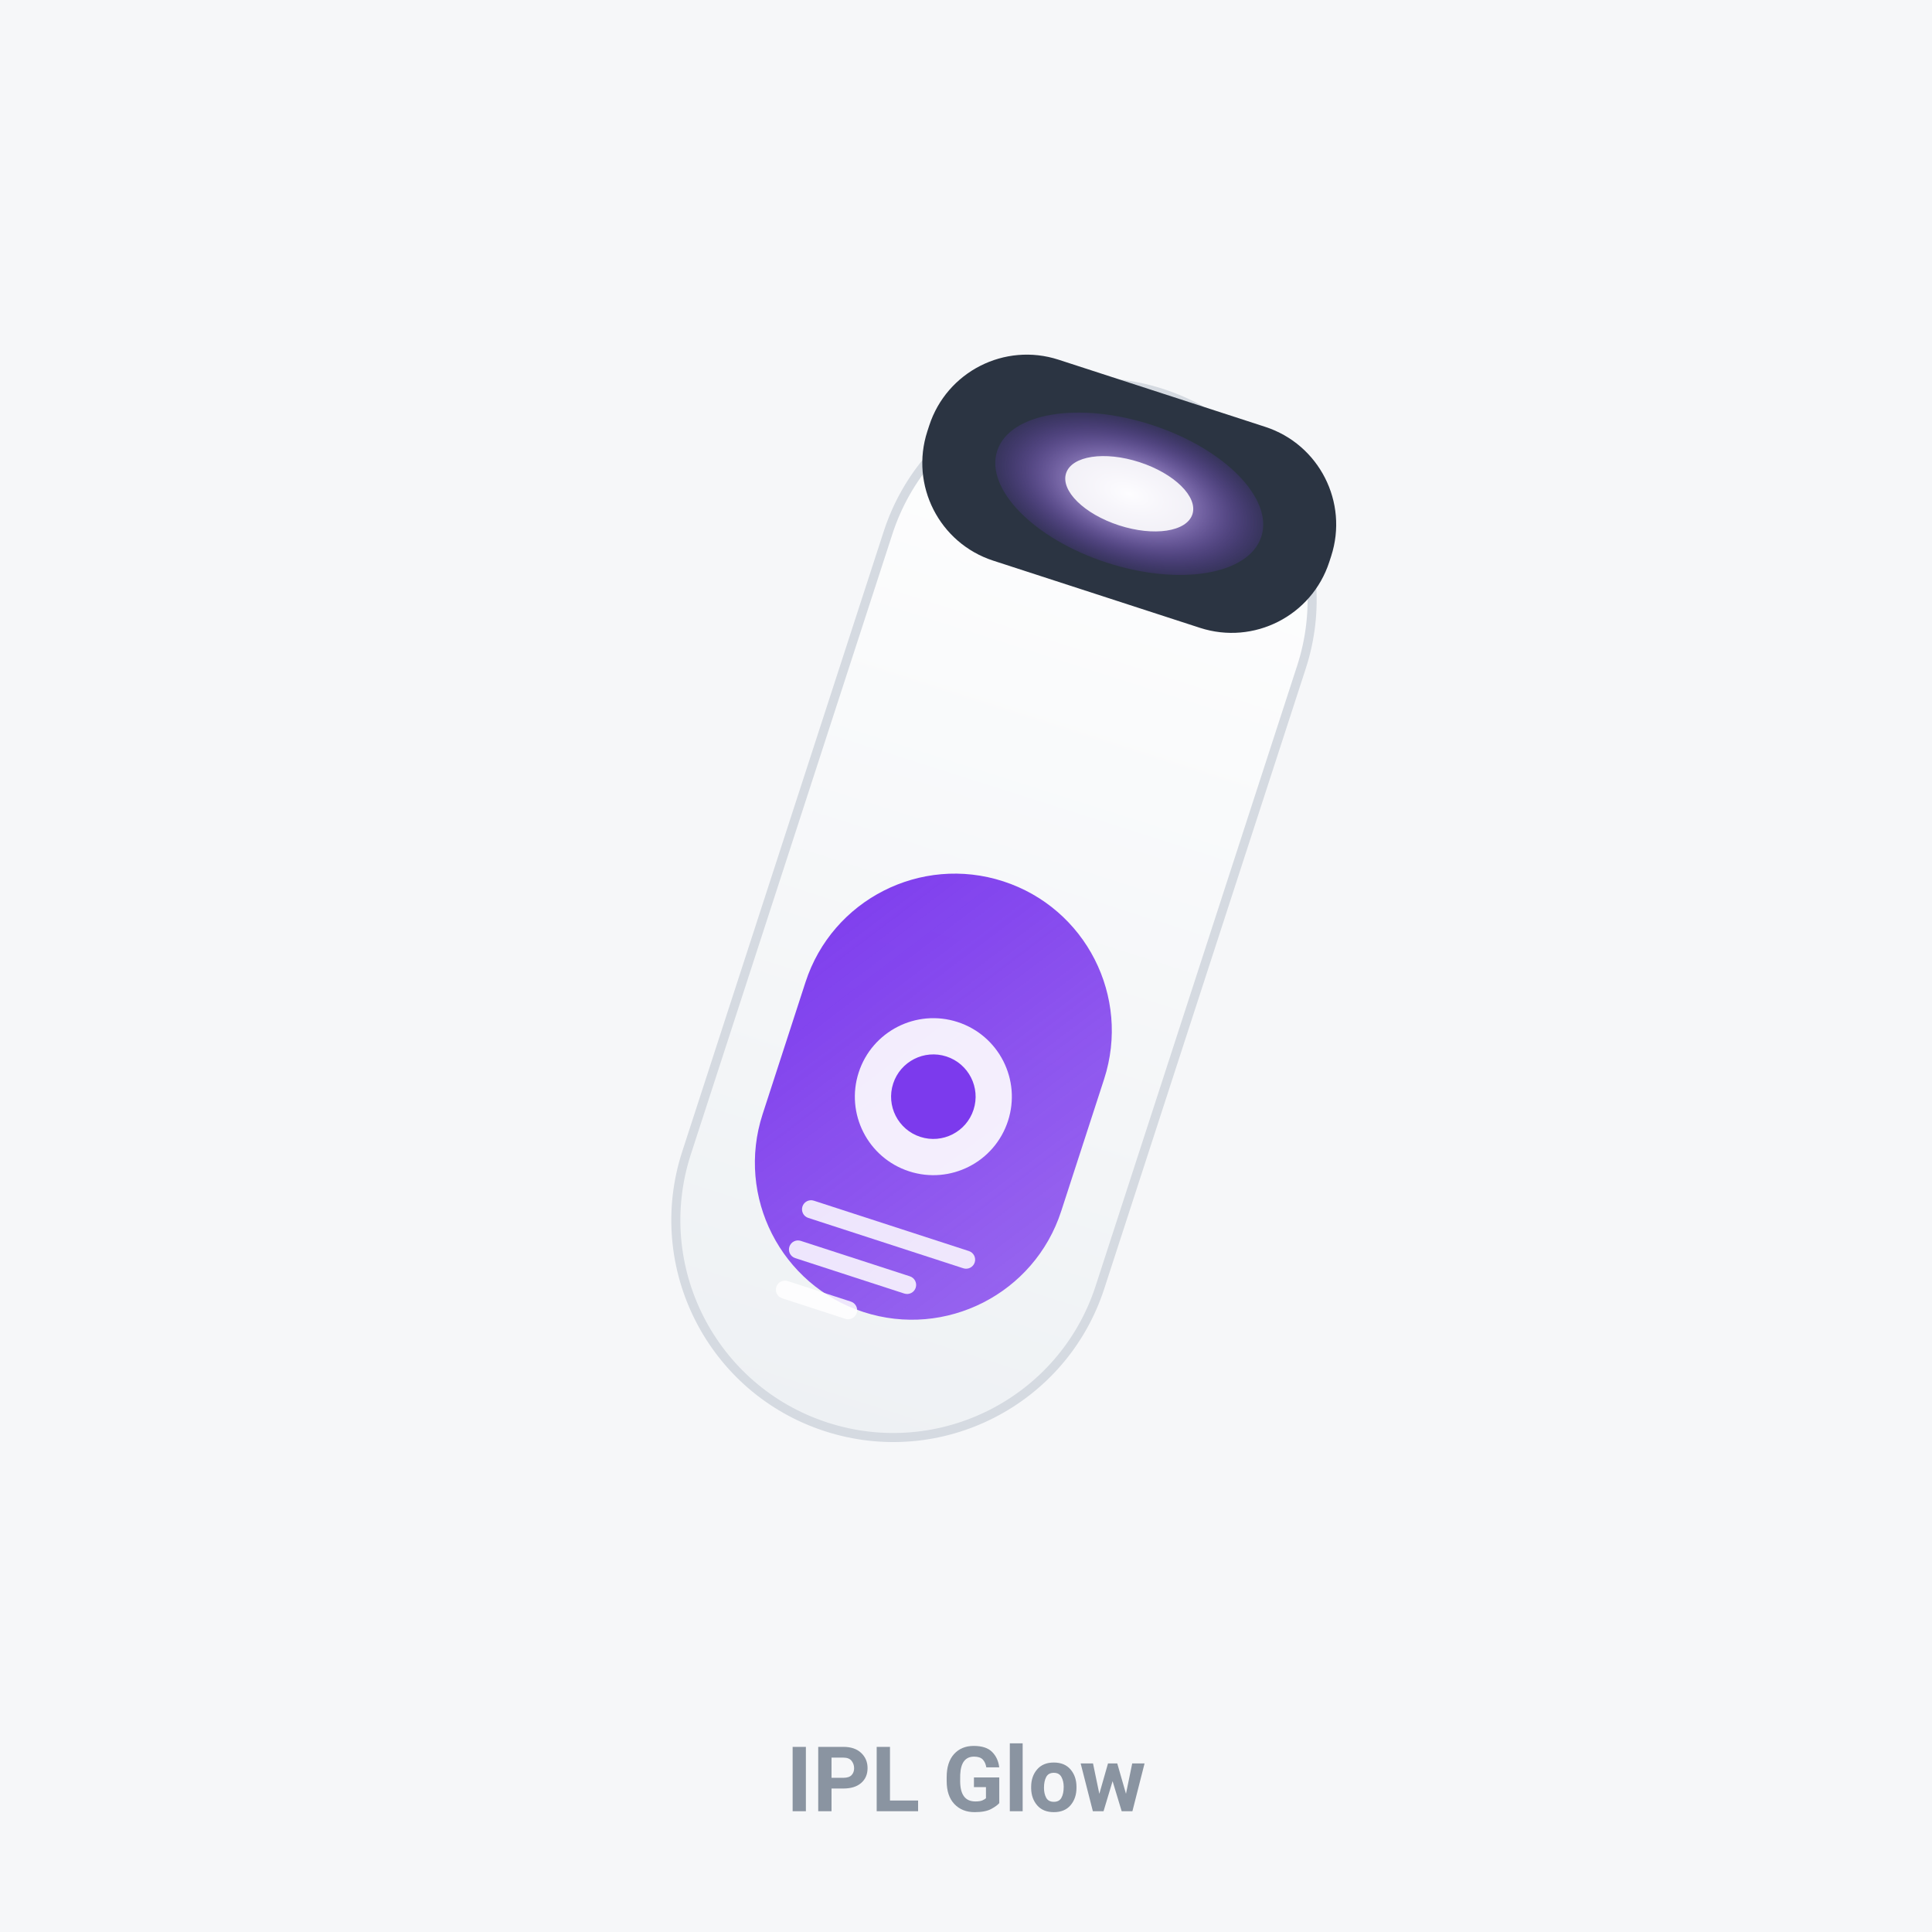
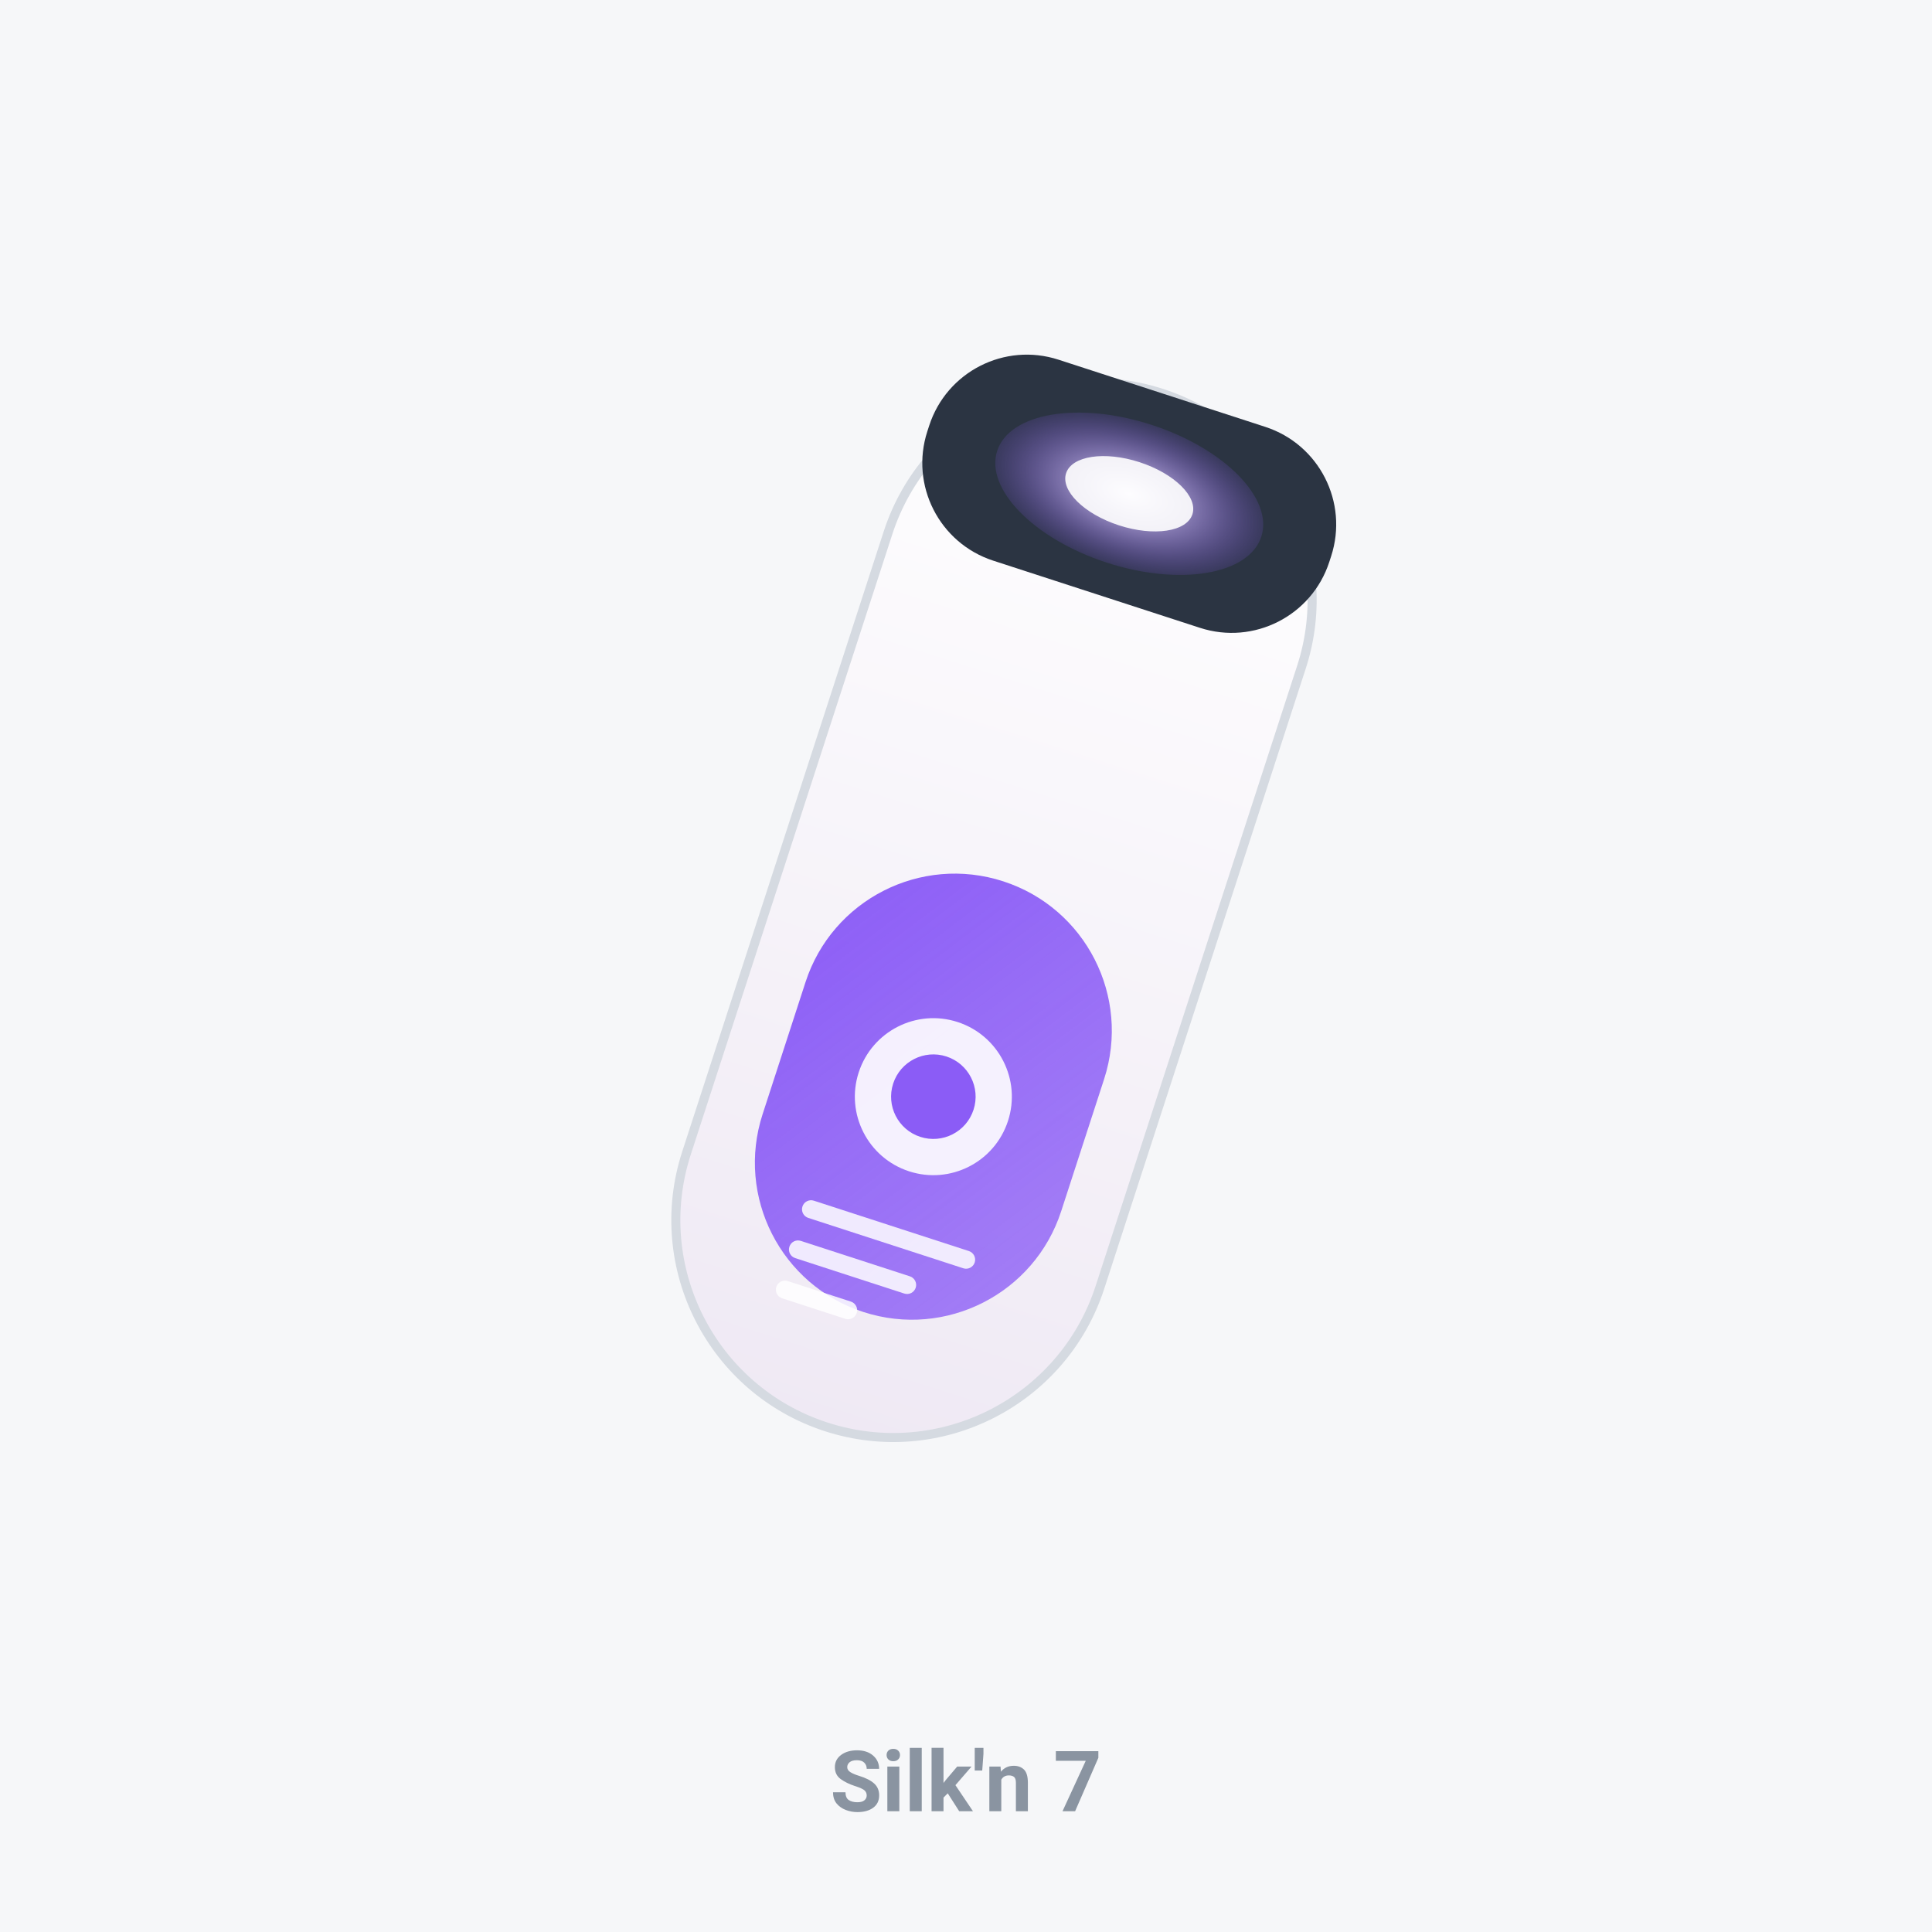
<svg xmlns="http://www.w3.org/2000/svg" width="640" height="640" viewBox="0 0 640 640" role="img">
  <defs>
    <linearGradient id="g" x1="0" y1="0" x2="0" y2="1">
      <stop offset="0" stop-color="#ffffff" />
-       <stop offset="1" stop-color="#eef1f4" />
+       <stop offset="1" stop-color="#efe9f4" />
    </linearGradient>
    <linearGradient id="a" x1="0" y1="0" x2="1" y2="1">
-       <stop offset="0" stop-color="#7c3aed" />
-       <stop offset="1" stop-color="#7c3aed" stop-opacity="0.75" />
+       <stop offset="0" stop-color="#8b5cf6" />
+       <stop offset="1" stop-color="#8b5cf6" stop-opacity="0.75" />
    </linearGradient>
    <radialGradient id="flash" cx="0.5" cy="0.5" r="0.5">
      <stop offset="0" stop-color="#ede9fe" />
-       <stop offset="1" stop-color="#7c3aed" stop-opacity="0.15" />
+       <stop offset="1" stop-color="#8b5cf6" stop-opacity="0.15" />
    </radialGradient>
  </defs>
  <rect width="640" height="640" fill="#f6f7f9" />
  <g transform="translate(320 330) rotate(18)">
    <rect x="-72" y="-210" width="144" height="360" rx="72" fill="url(#g)" stroke="#d5dae1" stroke-width="3" />
    <rect x="-52" y="-40" width="104" height="150" rx="52" fill="url(#a)" />
    <circle cx="0" cy="35" r="26" fill="#ffffff" opacity="0.9" />
-     <circle cx="0" cy="35" r="14" fill="#7c3aed" />
+     <circle cx="0" cy="35" r="14" fill="#8b5cf6" />
    <g fill="#ffffff" opacity="0.85">
      <rect x="-30" y="80" width="60" height="6" rx="3" />
      <rect x="-30" y="94" width="44" height="6" rx="3" />
      <rect x="-30" y="108" width="28" height="6" rx="3" />
    </g>
    <rect x="-70" y="-210" width="140" height="70" rx="34" fill="#2b3442" />
    <ellipse cx="0" cy="-175" rx="46" ry="24" fill="url(#flash)" />
    <ellipse cx="0" cy="-175" rx="22" ry="11" fill="#ffffff" opacity="0.9" />
  </g>
-   <text x="320" y="600" text-anchor="middle" font-family="system-ui,Segoe UI,Roboto,sans-serif" font-size="30" font-weight="700" fill="#8a94a1">IPL Glow</text>
+   <text x="320" y="600" text-anchor="middle" font-family="system-ui,Segoe UI,Roboto,sans-serif" font-size="28" font-weight="700" fill="#8a94a1">Silk'n 7</text>
</svg>
